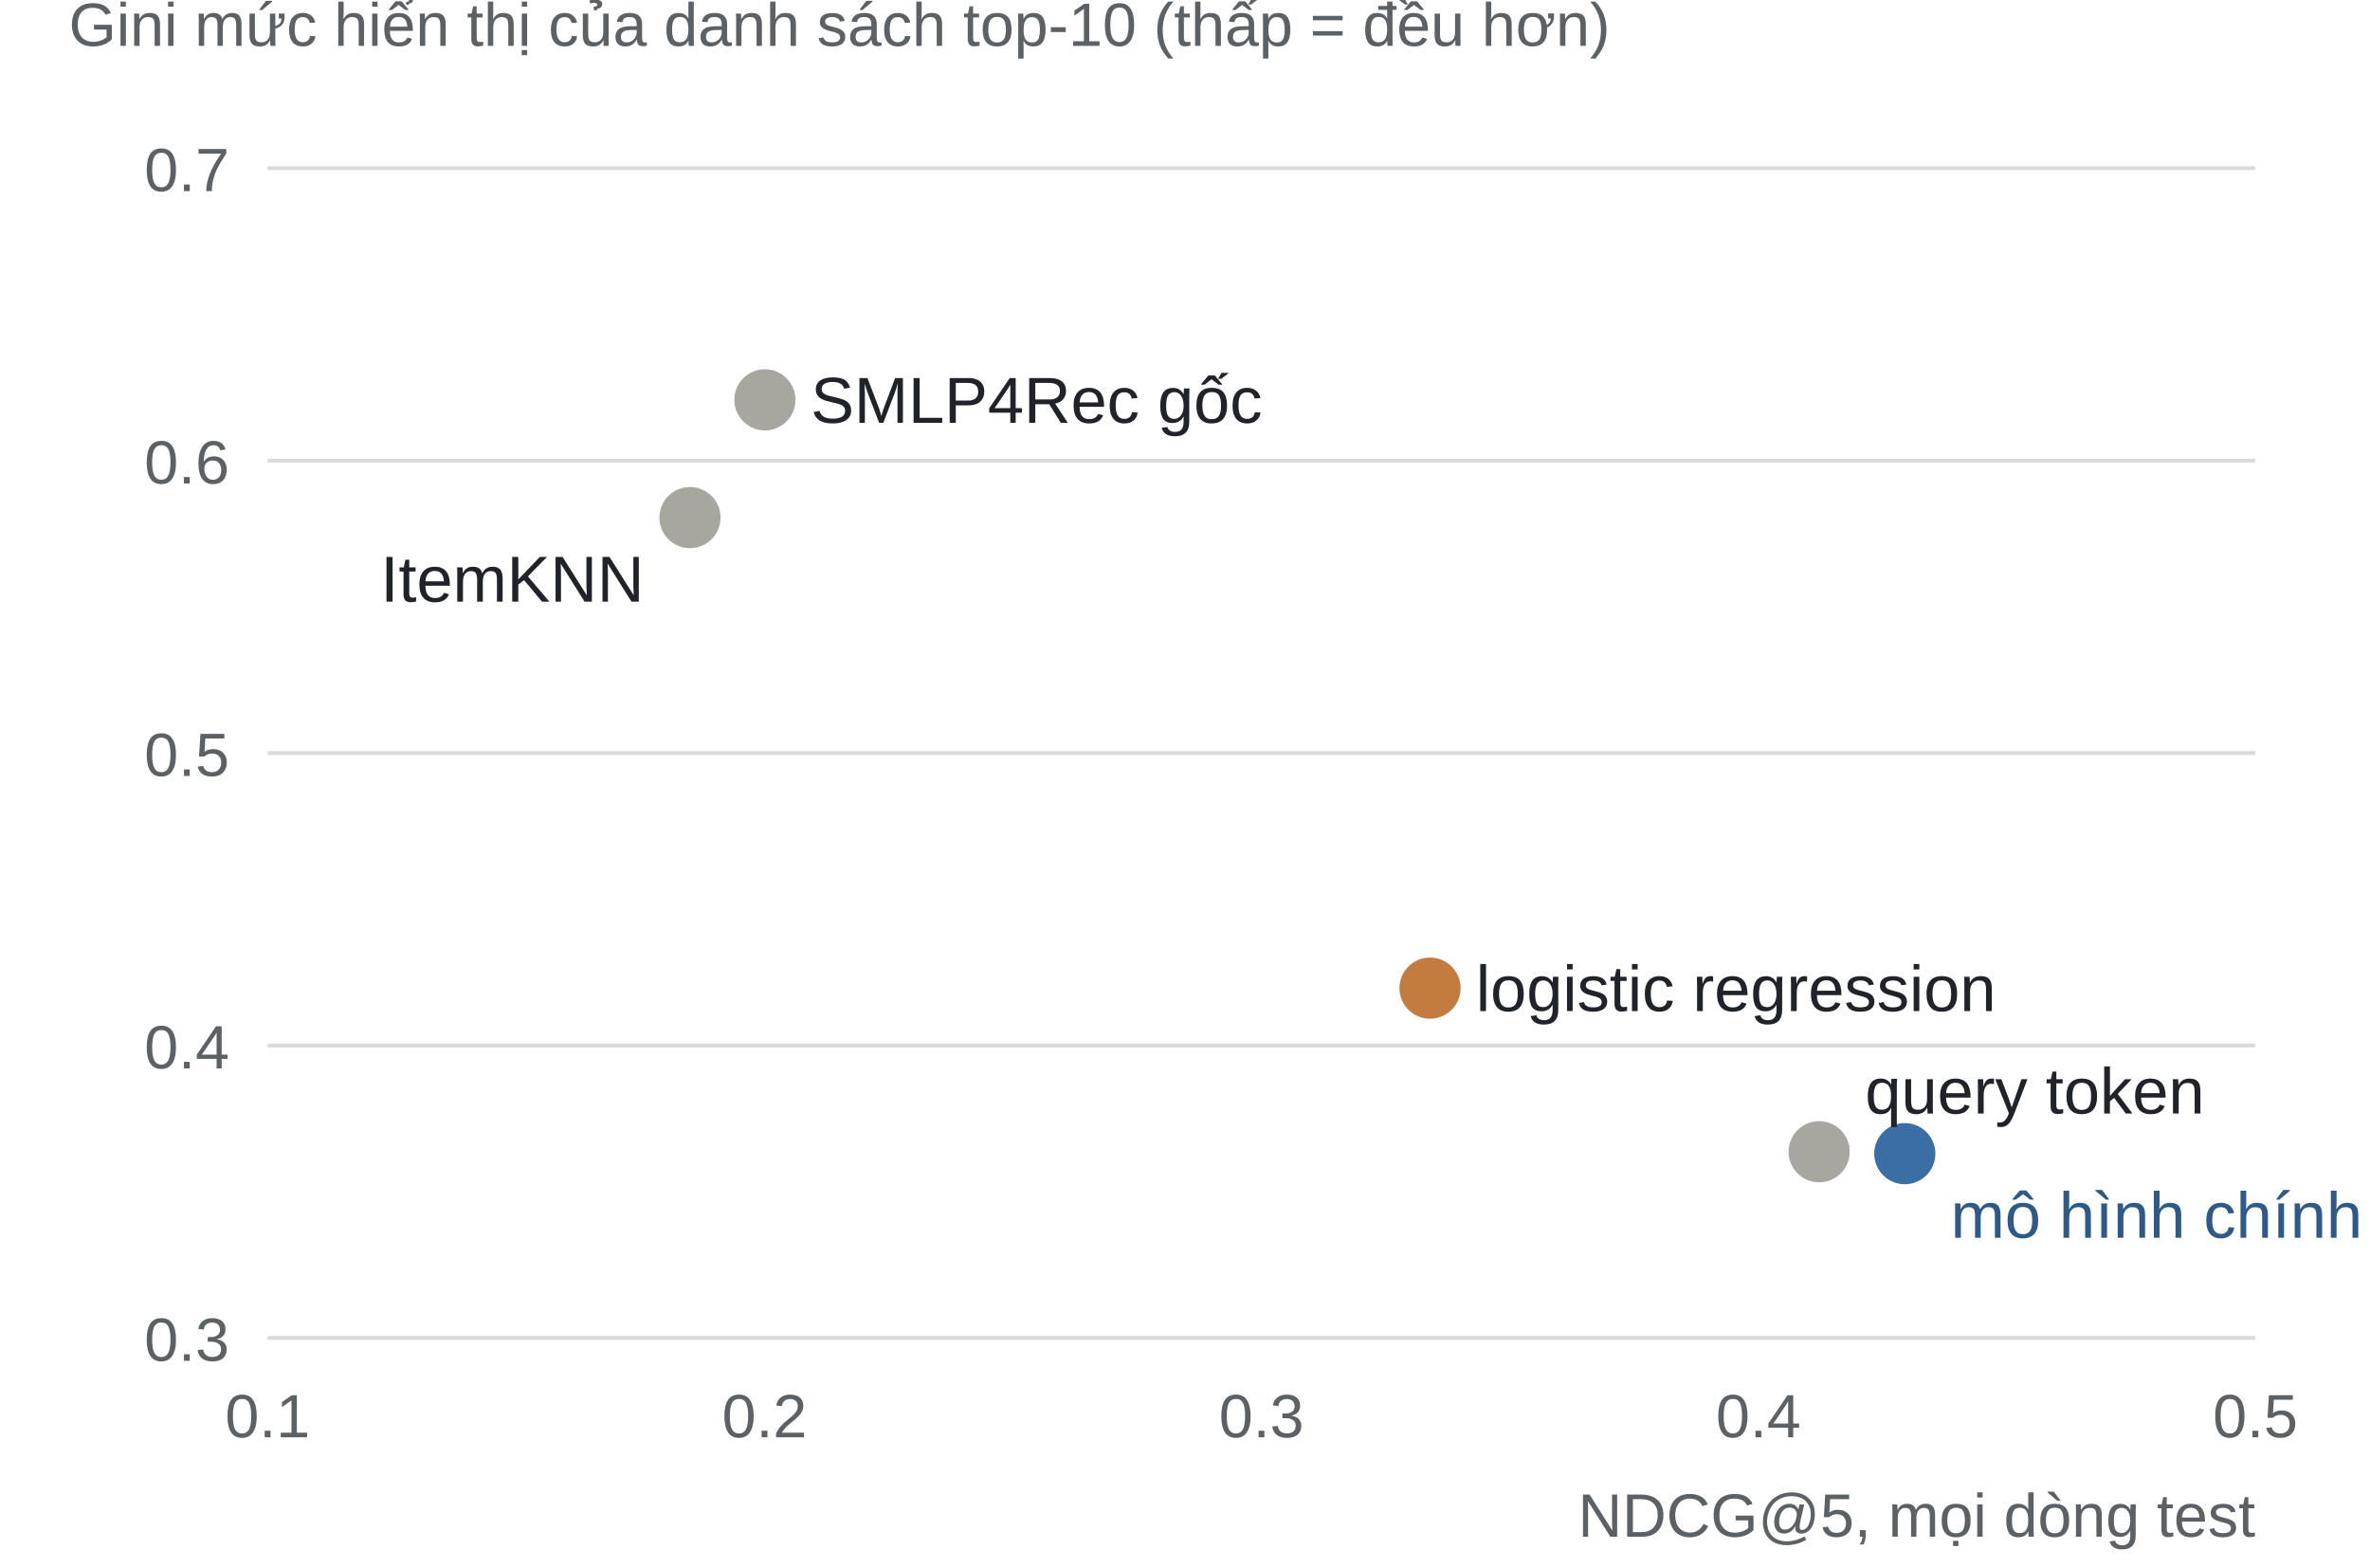
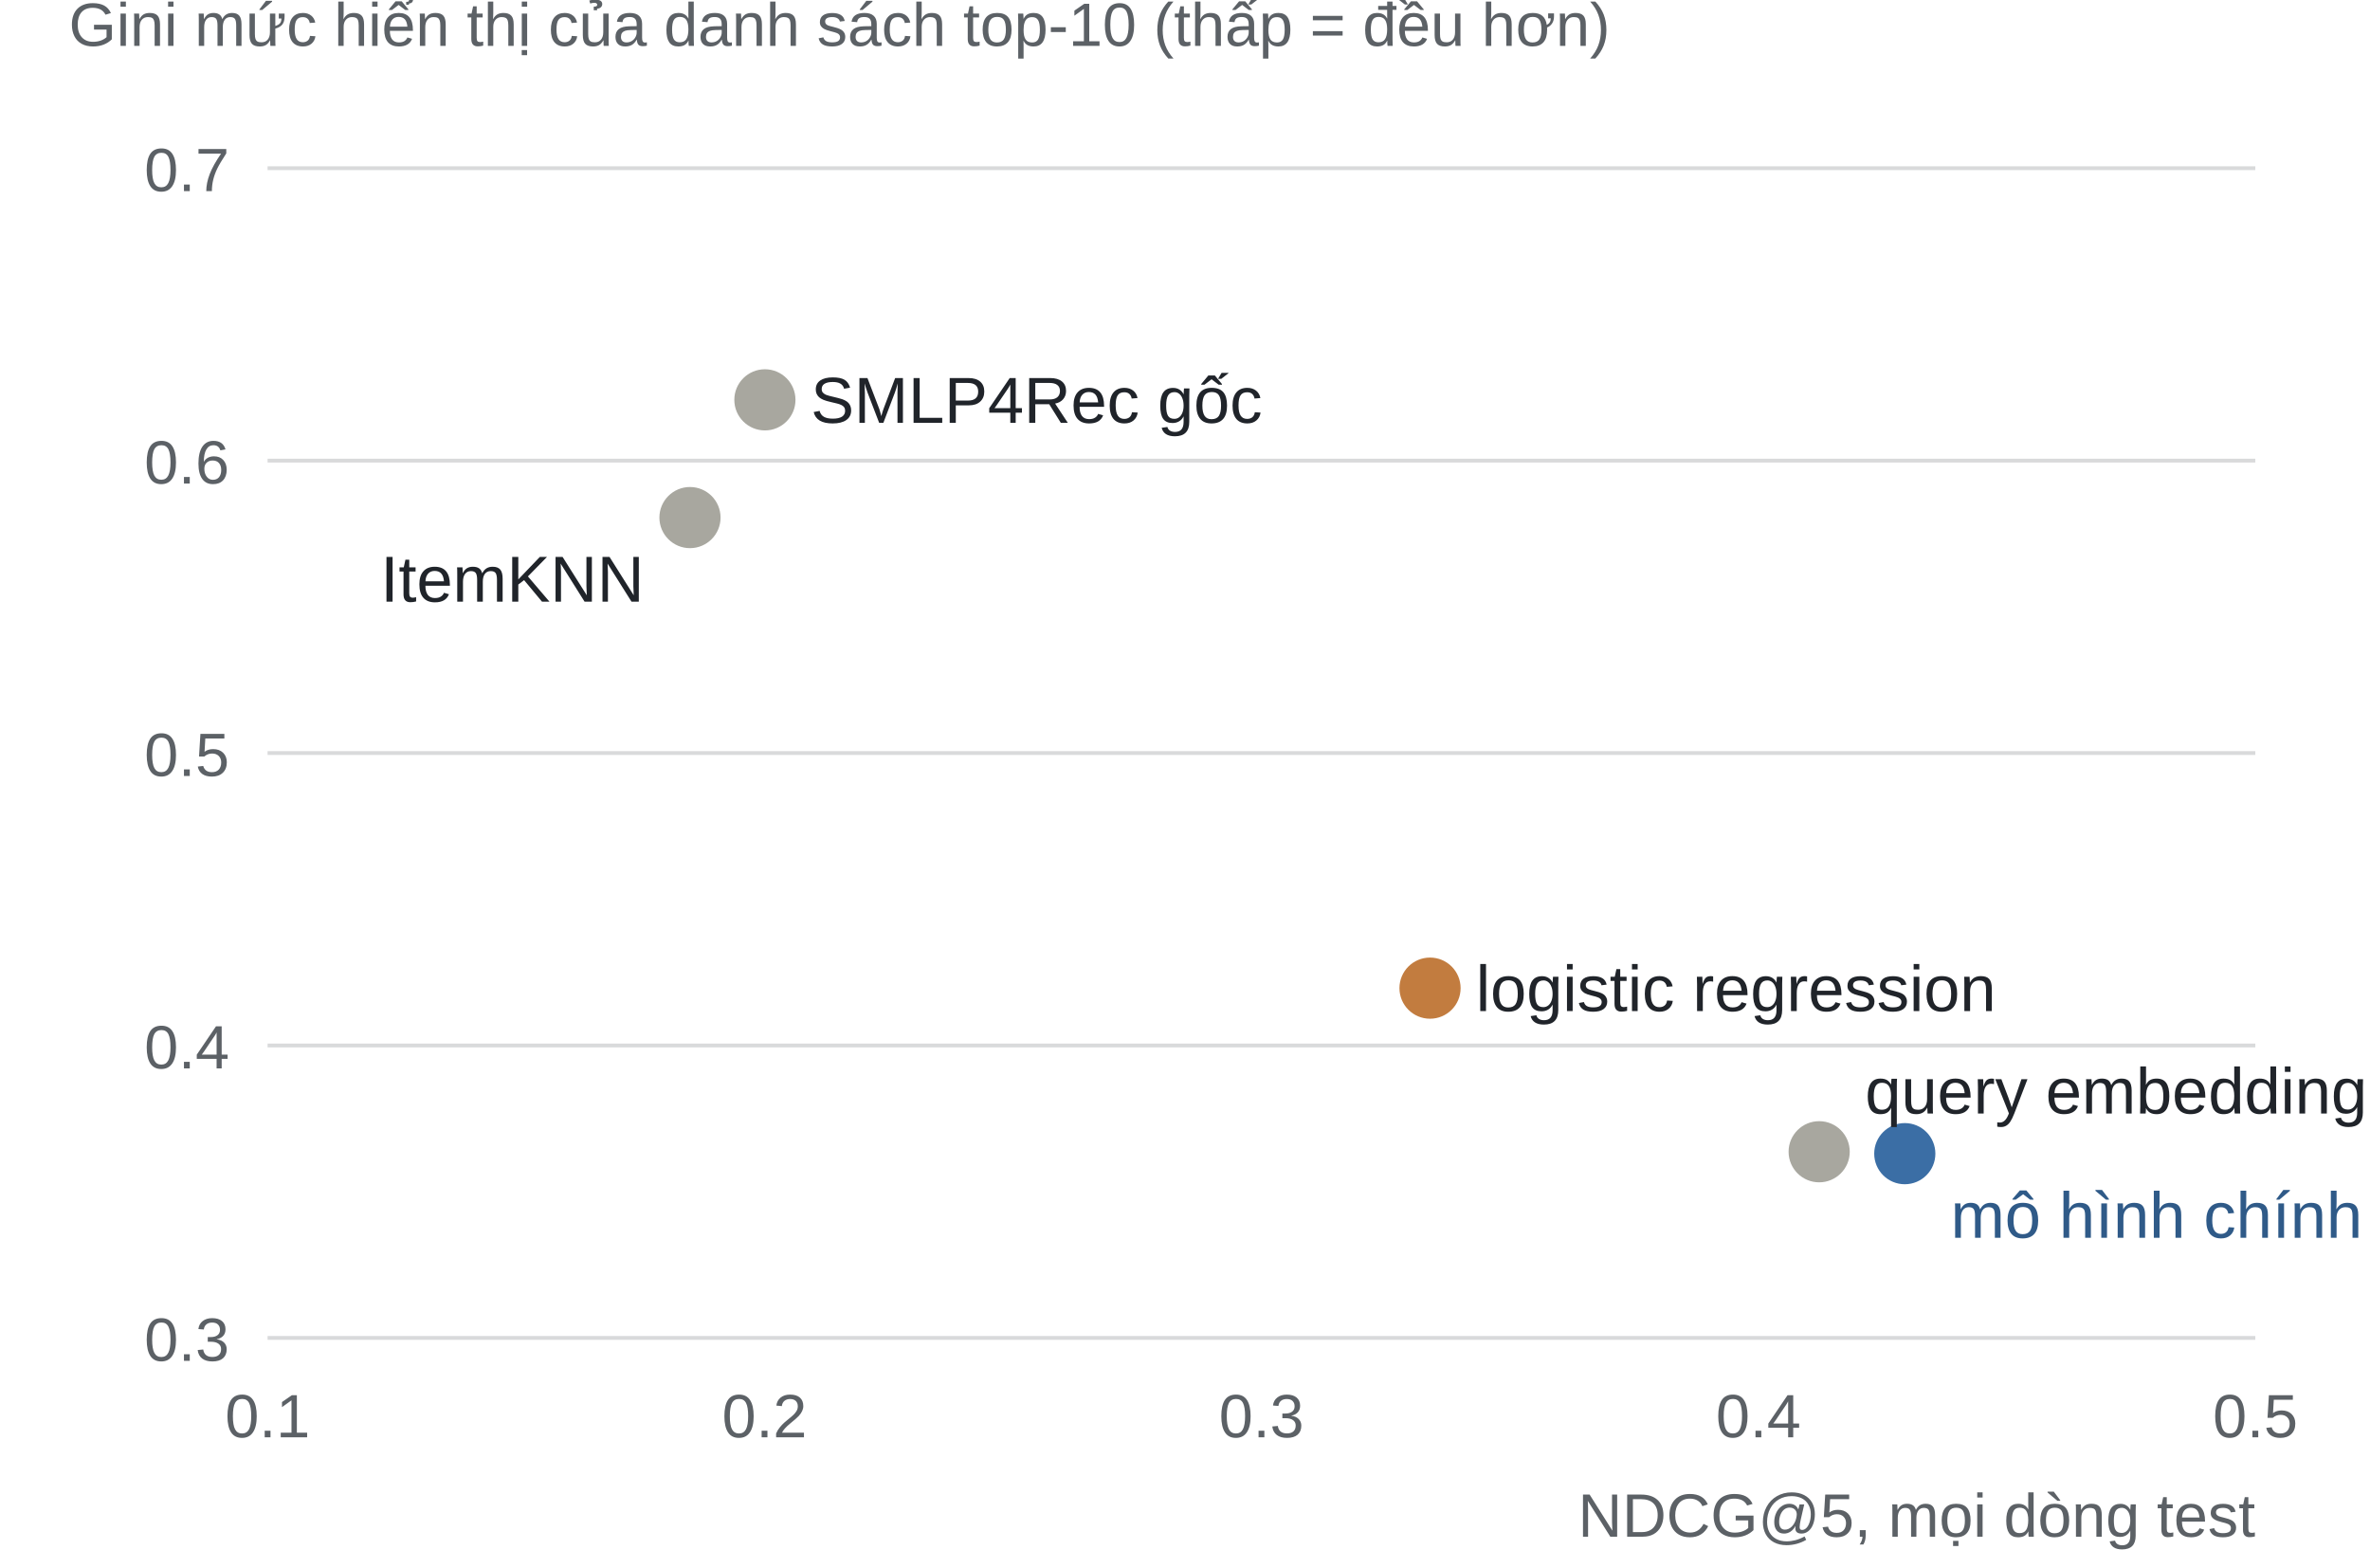
<svg xmlns="http://www.w3.org/2000/svg" style="font-family:'Segoe UI', Arial, sans-serif;background:#ffffff" viewBox="0 0 620 410" width="620" height="410" role="img" aria-label="Độ chính xác và mức hiển thị">
  <defs>
    <marker id="arr-rq4_accuracy_vs_exposure" viewBox="0 0 10 10" refX="9" refY="5" markerWidth="7" markerHeight="7" orient="auto-start-reverse">
      <path d="M0,0 L10,5 L0,10 z" fill="#5c6166" />
    </marker>
  </defs>
  <line x1="70.0" y1="350.0" x2="590.0" y2="350.0" stroke="#d9dadb" stroke-width="1" />
  <text x="60.0" y="356.0" font-size="16" fill="#5c6166" text-anchor="end" font-weight="400">0.3</text>
  <line x1="70.0" y1="273.5" x2="590.0" y2="273.5" stroke="#d9dadb" stroke-width="1" />
  <text x="60.0" y="279.5" font-size="16" fill="#5c6166" text-anchor="end" font-weight="400">0.4</text>
  <line x1="70.0" y1="197.0" x2="590.0" y2="197.0" stroke="#d9dadb" stroke-width="1" />
  <text x="60.0" y="203.0" font-size="16" fill="#5c6166" text-anchor="end" font-weight="400">0.5</text>
  <line x1="70.0" y1="120.5" x2="590.0" y2="120.5" stroke="#d9dadb" stroke-width="1" />
  <text x="60.0" y="126.5" font-size="16" fill="#5c6166" text-anchor="end" font-weight="400">0.6</text>
  <line x1="70.0" y1="44.0" x2="590.0" y2="44.0" stroke="#d9dadb" stroke-width="1" />
  <text x="60.0" y="50.0" font-size="16" fill="#5c6166" text-anchor="end" font-weight="400">0.7</text>
  <text x="70.0" y="376.0" font-size="16" fill="#5c6166" text-anchor="middle" font-weight="400">0.1</text>
  <text x="200.0" y="376.0" font-size="16" fill="#5c6166" text-anchor="middle" font-weight="400">0.2</text>
  <text x="330.0" y="376.0" font-size="16" fill="#5c6166" text-anchor="middle" font-weight="400">0.3</text>
  <text x="460.0" y="376.0" font-size="16" fill="#5c6166" text-anchor="middle" font-weight="400">0.4</text>
  <text x="590.0" y="376.0" font-size="16" fill="#5c6166" text-anchor="middle" font-weight="400">0.5</text>
  <text x="590.0" y="402.0" font-size="16" fill="#5c6166" text-anchor="end" font-weight="400">NDCG@5, mọi dòng test</text>
  <text x="18.0" y="12.0" font-size="16" fill="#5c6166" text-anchor="start" font-weight="400">Gini mức hiển thị của danh sách top-10 (thấp = đều hơn)</text>
  <circle cx="498.3" cy="301.8" r="8" fill="#3b6ea5" />
  <text x="510.3" y="323.8" font-size="17" fill="#2f5a88" text-anchor="start" font-weight="400">mô hình chính</text>
  <circle cx="475.9" cy="301.3" r="8" fill="#a8a79f" />
-   <text x="487.9" y="291.3" font-size="17" fill="#20242a" text-anchor="start" font-weight="400">query token</text>
+   <text x="487.9" y="291.3" font-size="17" fill="#20242a" text-anchor="start" font-weight="400">query embedding</text>
  <circle cx="374.1" cy="258.5" r="8" fill="#c27c3f" />
  <text x="386.1" y="264.5" font-size="17" fill="#20242a" text-anchor="start" font-weight="400">logistic regression</text>
  <circle cx="200.1" cy="104.6" r="8" fill="#a8a79f" />
  <text x="212.1" y="110.6" font-size="17" fill="#20242a" text-anchor="start" font-weight="400">SMLP4Rec gốc</text>
  <circle cx="180.5" cy="135.4" r="8" fill="#a8a79f" />
  <text x="168.5" y="157.4" font-size="17" fill="#20242a" text-anchor="end" font-weight="400">ItemKNN</text>
</svg>
